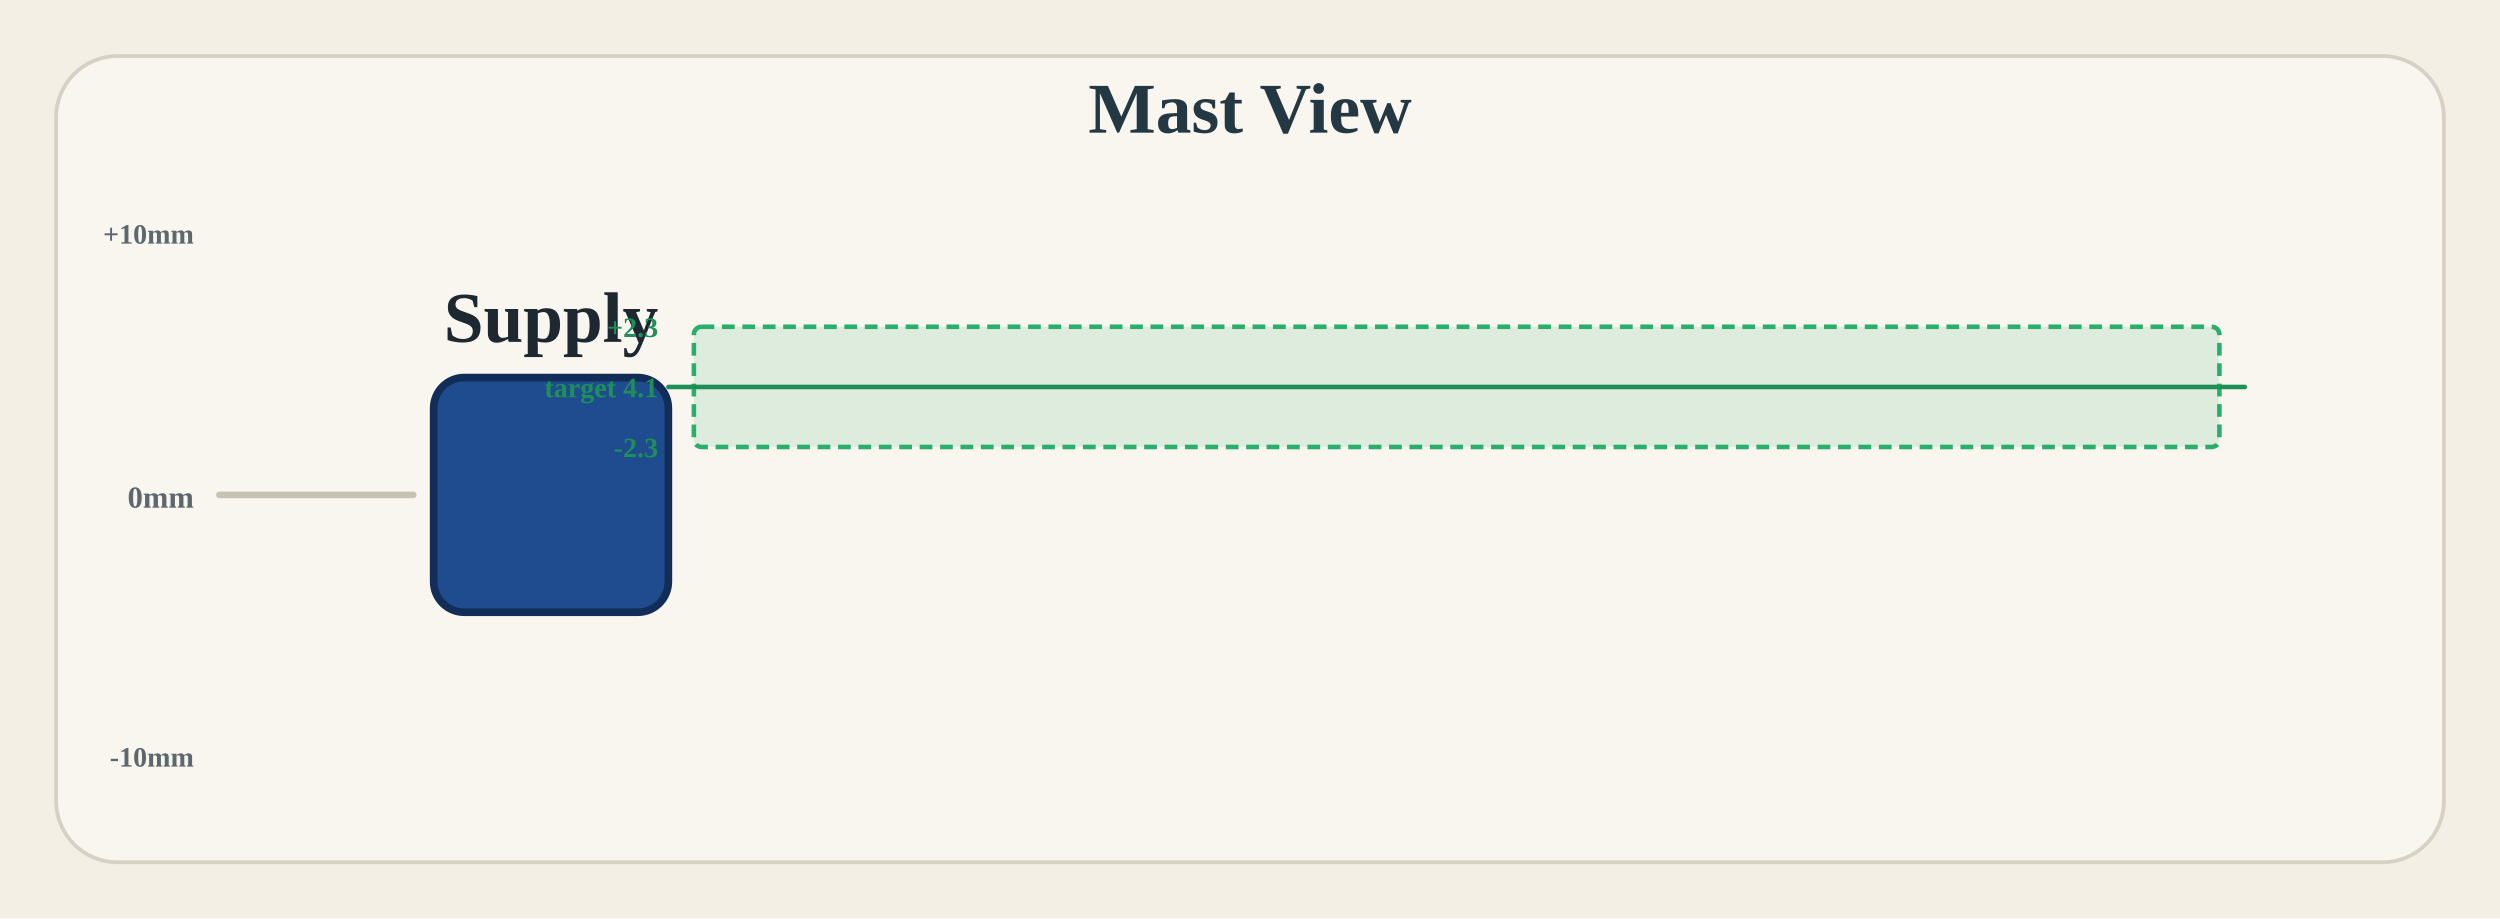
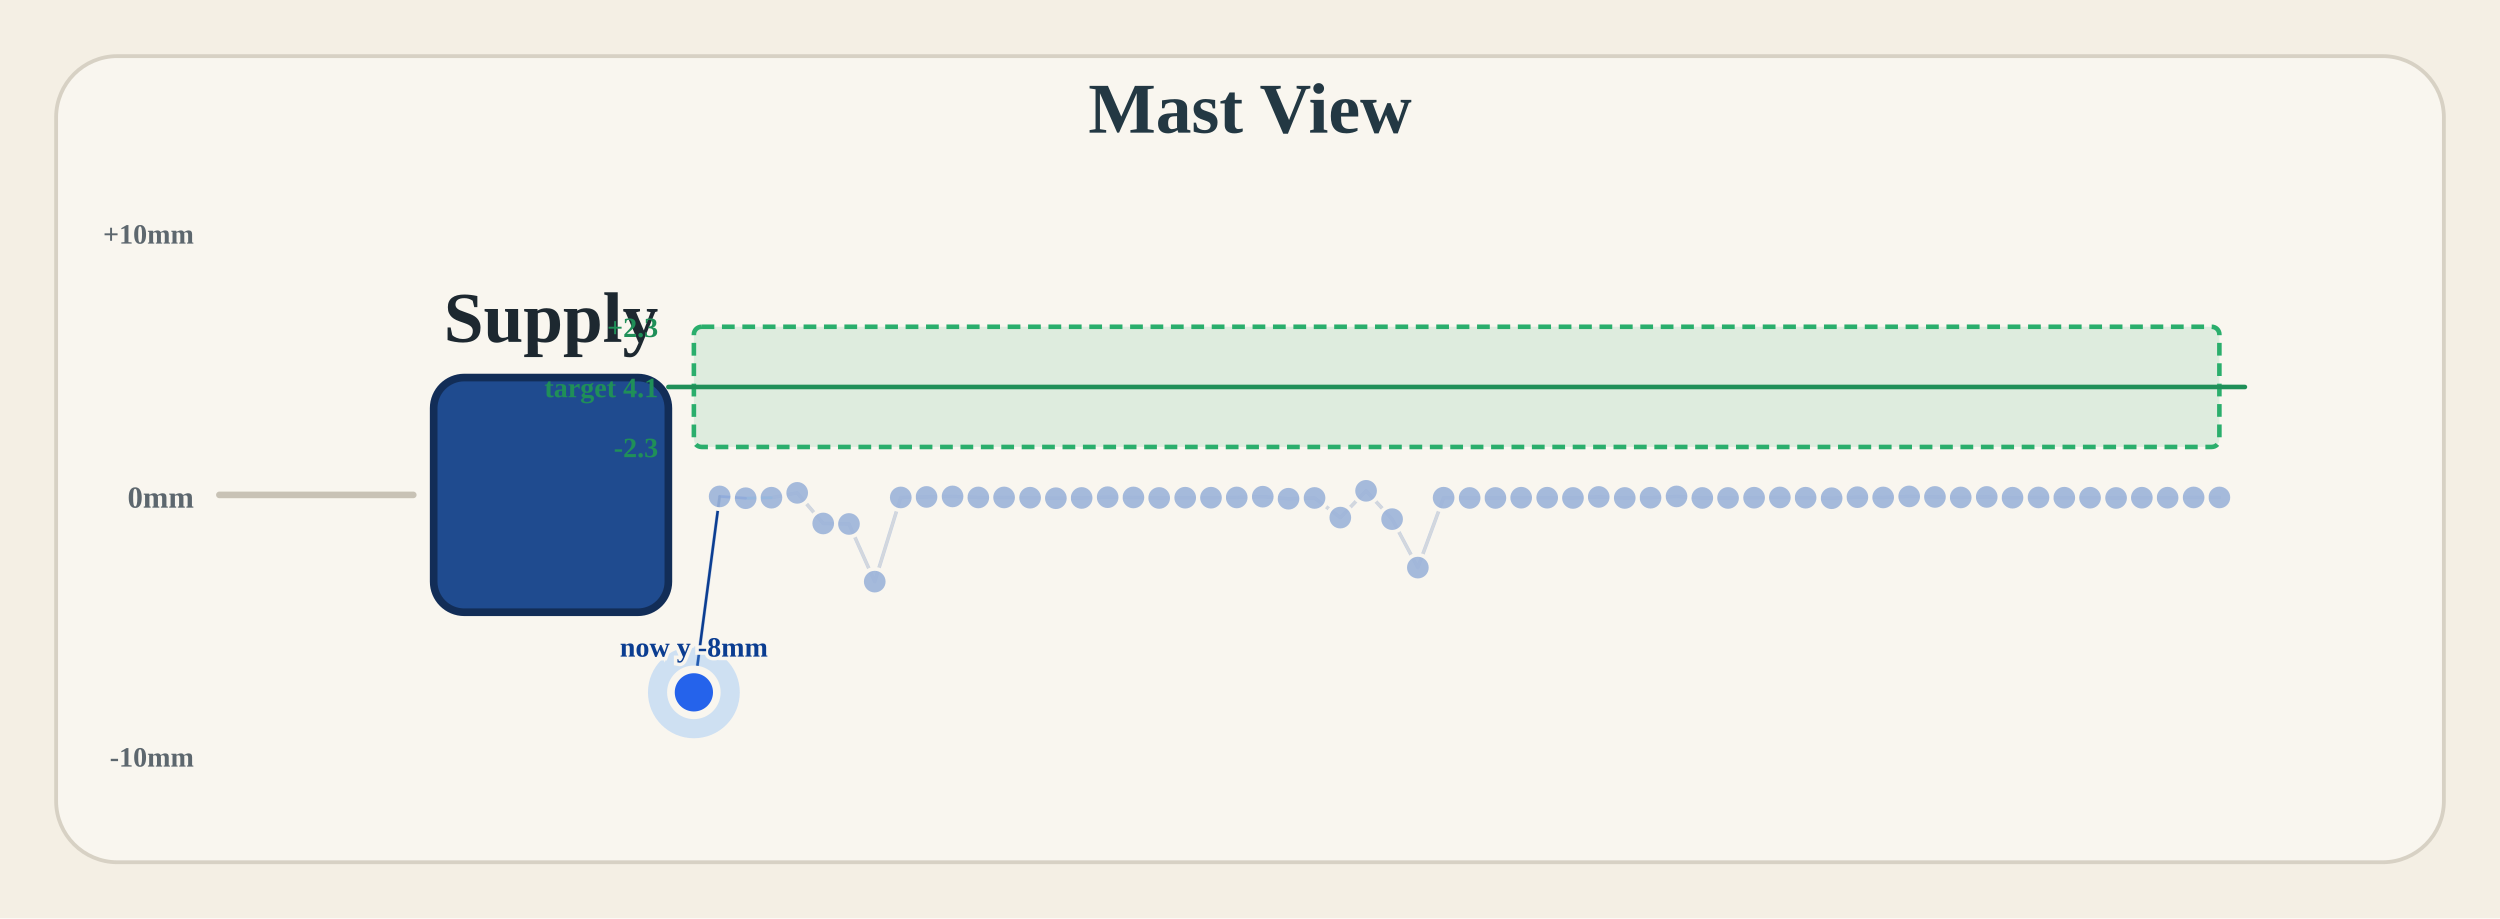
<svg xmlns="http://www.w3.org/2000/svg" width="980" height="360" viewBox="0 0 980 360">
  <rect width="100%" height="100%" fill="#f4efe4" />
  <rect x="22" y="22" width="936" height="316" rx="24" fill="#f9f6ef" stroke="#d7d1c4" stroke-width="1.5" />
  <text x="490.0" y="52.0" text-anchor="middle" font-size="28" font-weight="900" fill="#233843">Mast View</text>
  <rect x="170.0" y="148.0" width="92.0" height="92.0" fill="#1f4b8f" stroke="#122d57" stroke-width="3" rx="12.0" />
  <text x="216.0" y="134.0" text-anchor="middle" font-size="28" font-weight="600" fill="#1d2830">Supply</text>
  <line class="mast-zero-guide" x1="86.0" y1="194.0" x2="162.0" y2="194.0" stroke="#c8c2b5" stroke-width="2.6" stroke-linecap="round" />
  <text x="76.0" y="199.0" text-anchor="end" font-size="12" font-weight="700" fill="#5d676e">0mm</text>
  <text x="76.0" y="95.5" text-anchor="end" font-size="11" font-weight="600" fill="#5d676e">+10mm</text>
  <text x="76.0" y="300.5" text-anchor="end" font-size="11" font-weight="600" fill="#5d676e">-10mm</text>
  <rect x="272.0" y="128.1" width="598.0" height="47.1" fill="#2aae6c" fill-opacity="0.13" stroke="#2aae6c" stroke-width="1.8" stroke-dasharray="5 3" rx="3" />
  <line x1="262.0" y1="151.7" x2="880.0" y2="151.7" stroke="#1f8f58" stroke-width="1.8" stroke-linecap="round" />
  <text x="258.0" y="155.7" text-anchor="end" font-size="11" font-weight="800" fill="#1f8f58">target 4.1</text>
  <text x="258.0" y="132.1" text-anchor="end" font-size="11" font-weight="700" fill="#1f8f58">+2.3</text>
  <text x="258.0" y="179.2" text-anchor="end" font-size="11" font-weight="700" fill="#1f8f58">-2.3</text>
+   <g id="mast-history">
+     <line class="mast-history-lead" x1="264.0" y1="271.4" x2="272.0" y2="271.4" stroke="#0b3d91" stroke-width="1.4" stroke-linecap="round" opacity="0.95" />
+     <polyline class="mast-history-trace" points="272.0,271.4 282.1,194.6 292.3,195.3 302.4,195.1 312.5,193.2 322.7,205.2 332.8,205.4 342.9,228.0 353.1,195.0 363.2,194.8 373.4,194.6 383.5,195.0 393.6,195.0 403.8,195.1 413.9,195.3 424.0,195.2 434.2,194.9 444.3,195.0 454.4,195.2 464.6,195.1 474.7,195.1 484.8,195.0 495.0,194.7 505.1,195.5 515.3,195.2 525.4,202.9 535.5,192.4 545.7,203.5 555.8,222.5 565.9,195.1 576.1,195.2 586.2,195.2 596.3,195.1 606.5,195.1 616.6,195.2 626.7,194.8 636.9,195.2 647.0,195.1 657.2,194.6 667.3,195.2 677.4,195.2 687.6,195.1 697.7,195.0 707.8,195.1 718.0,195.3 728.1,194.9 738.2,195.0 748.4,194.6 758.5,194.8 768.6,195.0 778.8,194.8 788.9,195.1 799.1,195.0 809.2,195.1 819.3,195.1 829.5,195.2 839.6,195.1 849.7,195.1 859.9,195.0 870.0,195.0" fill="none" stroke="#9db4da" stroke-width="1.4" stroke-linecap="round" stroke-linejoin="round" opacity="0.55" />
+     <line class="mast-history-segment" data-recency="older" x1="870.0" y1="195.0" x2="859.9" y2="195.0" stroke="#d3d7dd" stroke-width="1" stroke-linecap="round" />
+     <line class="mast-history-segment" data-recency="older" x1="859.9" y1="195.0" x2="849.7" y2="195.1" stroke="#d3d7dd" stroke-width="1" stroke-linecap="round" />
+     <line class="mast-history-segment" data-recency="older" x1="849.7" y1="195.1" x2="839.6" y2="195.1" stroke="#d3d7dd" stroke-width="1" stroke-linecap="round" />
+     <line class="mast-history-segment" data-recency="older" x1="839.6" y1="195.1" x2="829.5" y2="195.2" stroke="#d3d7dd" stroke-width="1" stroke-linecap="round" />
+     <line class="mast-history-segment" data-recency="older" x1="829.5" y1="195.2" x2="819.3" y2="195.1" stroke="#d3d7dd" stroke-width="1" stroke-linecap="round" />
+     <line class="mast-history-segment" data-recency="older" x1="819.3" y1="195.1" x2="809.2" y2="195.1" stroke="#d3d7dd" stroke-width="1" stroke-linecap="round" />
+     <line class="mast-history-segment" data-recency="older" x1="809.2" y1="195.1" x2="799.1" y2="195.0" stroke="#d3d7dd" stroke-width="1" stroke-linecap="round" />
+     <line class="mast-history-segment" data-recency="older" x1="799.1" y1="195.0" x2="788.9" y2="195.1" stroke="#d3d7dd" stroke-width="1" stroke-linecap="round" />
+     <line class="mast-history-segment" data-recency="older" x1="788.9" y1="195.1" x2="778.8" y2="194.8" stroke="#d3d7dd" stroke-width="1" stroke-linecap="round" />
+     <line class="mast-history-segment" data-recency="older" x1="778.8" y1="194.8" x2="768.6" y2="195.0" stroke="#d3d7dd" stroke-width="1" stroke-linecap="round" />
+     <line class="mast-history-segment" data-recency="older" x1="768.6" y1="195.0" x2="758.5" y2="194.8" stroke="#d3d7dd" stroke-width="1" stroke-linecap="round" />
+     <line class="mast-history-segment" data-recency="older" x1="758.5" y1="194.8" x2="748.4" y2="194.6" stroke="#d3d7dd" stroke-width="1" stroke-linecap="round" />
+     <line class="mast-history-segment" data-recency="older" x1="748.4" y1="194.6" x2="738.2" y2="195.0" stroke="#d3d7dd" stroke-width="1" stroke-linecap="round" />
+     <line class="mast-history-segment" data-recency="older" x1="738.2" y1="195.0" x2="728.1" y2="194.9" stroke="#d3d7dd" stroke-width="1" stroke-linecap="round" />
+     <line class="mast-history-segment" data-recency="older" x1="728.1" y1="194.9" x2="718.0" y2="195.3" stroke="#d3d7dd" stroke-width="1" stroke-linecap="round" />
+     <line class="mast-history-segment" data-recency="older" x1="718.0" y1="195.3" x2="707.8" y2="195.1" stroke="#d3d7dd" stroke-width="1" stroke-linecap="round" />
+     <line class="mast-history-segment" data-recency="older" x1="707.8" y1="195.1" x2="697.7" y2="195.0" stroke="#d3d7dd" stroke-width="1" stroke-linecap="round" />
+     <line class="mast-history-segment" data-recency="older" x1="697.7" y1="195.0" x2="687.6" y2="195.1" stroke="#d3d7dd" stroke-width="1" stroke-linecap="round" />
+     <line class="mast-history-segment" data-recency="older" x1="687.6" y1="195.1" x2="677.4" y2="195.2" stroke="#d3d7dd" stroke-width="1" stroke-linecap="round" />
+     <line class="mast-history-segment" data-recency="older" x1="677.4" y1="195.2" x2="667.3" y2="195.2" stroke="#d3d7dd" stroke-width="1" stroke-linecap="round" />
+     <line class="mast-history-segment" data-recency="older" x1="667.3" y1="195.2" x2="657.2" y2="194.6" stroke="#d3d7dd" stroke-width="1" stroke-linecap="round" />
+     <line class="mast-history-segment" data-recency="older" x1="657.2" y1="194.6" x2="647.0" y2="195.1" stroke="#d3d7dd" stroke-width="1" stroke-linecap="round" />
+     <line class="mast-history-segment" data-recency="older" x1="647.0" y1="195.1" x2="636.9" y2="195.2" stroke="#d3d7dd" stroke-width="1" stroke-linecap="round" />
+     <line class="mast-history-segment" data-recency="older" x1="636.9" y1="195.2" x2="626.7" y2="194.8" stroke="#d3d7dd" stroke-width="1" stroke-linecap="round" />
+     <line class="mast-history-segment" data-recency="older" x1="626.7" y1="194.8" x2="616.6" y2="195.2" stroke="#d3d7dd" stroke-width="1" stroke-linecap="round" />
+     <line class="mast-history-segment" data-recency="older" x1="616.6" y1="195.2" x2="606.5" y2="195.1" stroke="#d3d7dd" stroke-width="1" stroke-linecap="round" />
+     <line class="mast-history-segment" data-recency="older" x1="606.5" y1="195.1" x2="596.3" y2="195.1" stroke="#d3d7dd" stroke-width="1" stroke-linecap="round" />
+     <line class="mast-history-segment" data-recency="older" x1="596.3" y1="195.1" x2="586.2" y2="195.2" stroke="#d3d7dd" stroke-width="1" stroke-linecap="round" />
+     <line class="mast-history-segment" data-recency="older" x1="586.2" y1="195.2" x2="576.1" y2="195.2" stroke="#d3d7dd" stroke-width="1" stroke-linecap="round" />
+     <line class="mast-history-segment" data-recency="older" x1="576.1" y1="195.2" x2="565.9" y2="195.1" stroke="#d3d7dd" stroke-width="1" stroke-linecap="round" />
+     <line class="mast-history-segment" data-recency="older" x1="565.9" y1="195.1" x2="555.8" y2="222.5" stroke="#d3d7dd" stroke-width="1" stroke-linecap="round" />
+     <line class="mast-history-segment" data-recency="older" x1="555.8" y1="222.5" x2="545.7" y2="203.5" stroke="#d3d7dd" stroke-width="1" stroke-linecap="round" />
+     <line class="mast-history-segment" data-recency="older" x1="545.7" y1="203.5" x2="535.5" y2="192.4" stroke="#d3d7dd" stroke-width="1" stroke-linecap="round" />
+     <line class="mast-history-segment" data-recency="older" x1="535.5" y1="192.4" x2="525.4" y2="202.9" stroke="#d3d7dd" stroke-width="1" stroke-linecap="round" />
+     <line class="mast-history-segment" data-recency="older" x1="525.4" y1="202.9" x2="515.3" y2="195.2" stroke="#d3d7dd" stroke-width="1" stroke-linecap="round" />
+     <line class="mast-history-segment" data-recency="older" x1="515.3" y1="195.2" x2="505.1" y2="195.5" stroke="#d3d7dd" stroke-width="1" stroke-linecap="round" />
+     <line class="mast-history-segment" data-recency="older" x1="505.1" y1="195.5" x2="495.0" y2="194.7" stroke="#d3d7dd" stroke-width="1" stroke-linecap="round" />
+     <line class="mast-history-segment" data-recency="older" x1="495.0" y1="194.7" x2="484.8" y2="195.0" stroke="#d3d7dd" stroke-width="1" stroke-linecap="round" />
+     <line class="mast-history-segment" data-recency="older" x1="484.8" y1="195.0" x2="474.7" y2="195.1" stroke="#d3d7dd" stroke-width="1" stroke-linecap="round" />
+     <line class="mast-history-segment" data-recency="older" x1="474.7" y1="195.1" x2="464.6" y2="195.1" stroke="#d3d7dd" stroke-width="1" stroke-linecap="round" />
+     <line class="mast-history-segment" data-recency="older" x1="464.6" y1="195.1" x2="454.4" y2="195.2" stroke="#d3d7dd" stroke-width="1" stroke-linecap="round" />
+     <line class="mast-history-segment" data-recency="older" x1="454.4" y1="195.2" x2="444.3" y2="195.0" stroke="#d3d7dd" stroke-width="1" stroke-linecap="round" />
+     <line class="mast-history-segment" data-recency="older" x1="444.3" y1="195.0" x2="434.2" y2="194.9" stroke="#d3d7dd" stroke-width="1" stroke-linecap="round" />
+     <line class="mast-history-segment" data-recency="older" x1="434.2" y1="194.9" x2="424.0" y2="195.2" stroke="#d3d7dd" stroke-width="1" stroke-linecap="round" />
+     <line class="mast-history-segment" data-recency="older" x1="424.0" y1="195.2" x2="413.9" y2="195.3" stroke="#d3d7dd" stroke-width="1" stroke-linecap="round" />
+     <line class="mast-history-segment" data-recency="older" x1="413.9" y1="195.3" x2="403.8" y2="195.1" stroke="#d3d7dd" stroke-width="1" stroke-linecap="round" />
+     <line class="mast-history-segment" data-recency="older" x1="403.8" y1="195.1" x2="393.6" y2="195.0" stroke="#d3d7dd" stroke-width="1" stroke-linecap="round" />
+     <line class="mast-history-segment" data-recency="older" x1="393.6" y1="195.0" x2="383.5" y2="195.0" stroke="#d3d7dd" stroke-width="1" stroke-linecap="round" />
+     <line class="mast-history-segment" data-recency="older" x1="383.5" y1="195.0" x2="373.4" y2="194.6" stroke="#d3d7dd" stroke-width="1" stroke-linecap="round" />
+     <line class="mast-history-segment" data-recency="older" x1="373.4" y1="194.6" x2="363.2" y2="194.8" stroke="#d3d7dd" stroke-width="1" stroke-linecap="round" />
+     <line class="mast-history-segment" data-recency="older" x1="363.2" y1="194.8" x2="353.1" y2="195.0" stroke="#d3d7dd" stroke-width="1" stroke-linecap="round" />
+     <line class="mast-history-segment" data-recency="older" x1="353.1" y1="195.0" x2="342.9" y2="228.0" stroke="#d3d7dd" stroke-width="1" stroke-linecap="round" />
+     <line class="mast-history-segment" data-recency="older" x1="342.9" y1="228.0" x2="332.8" y2="205.4" stroke="#d3d7dd" stroke-width="1" stroke-linecap="round" />
+     <line class="mast-history-segment" data-recency="older" x1="332.8" y1="205.4" x2="322.7" y2="205.2" stroke="#d3d7dd" stroke-width="1" stroke-linecap="round" />
+     <line class="mast-history-segment" data-recency="older" x1="322.7" y1="205.2" x2="312.5" y2="193.2" stroke="#d3d7dd" stroke-width="1" stroke-linecap="round" />
+     <line class="mast-history-segment" data-recency="older" x1="312.5" y1="193.2" x2="302.4" y2="195.1" stroke="#d3d7dd" stroke-width="1" stroke-linecap="round" />
+     <line class="mast-history-segment" data-recency="n-2" x1="302.4" y1="195.1" x2="292.3" y2="195.3" stroke="#63d7ff" stroke-width="1" stroke-linecap="round" />
+     <line class="mast-history-segment" data-recency="n-1" x1="292.3" y1="195.3" x2="282.1" y2="194.6" stroke="#2563eb" stroke-width="1" stroke-linecap="round" />
+     <line class="mast-history-segment" data-recency="current" x1="282.1" y1="194.6" x2="272.0" y2="271.4" stroke="#0b3d91" stroke-width="1" stroke-linecap="round" />
+     <circle class="mast-history-dot" data-entry="{&quot;view&quot;: &quot;mast&quot;, &quot;idx&quot;: 0, &quot;dist&quot;: 71.1, &quot;x&quot;: 2.4, &quot;y&quot;: -0.1, &quot;lift&quot;: 0.9, &quot;act&quot;: null, &quot;score&quot;: null, &quot;note&quot;: null}" cx="870.0" cy="195.0" r="5" fill="#9db4da" fill-opacity="0.9" stroke="#f9f6ef" stroke-width="1.5" style="cursor:pointer" />
+     <circle class="mast-history-dot" data-entry="{&quot;view&quot;: &quot;mast&quot;, &quot;idx&quot;: 1, &quot;dist&quot;: 75.7, &quot;x&quot;: 2.77, &quot;y&quot;: -0.09, &quot;lift&quot;: 0.8, &quot;act&quot;: null, &quot;score&quot;: null, &quot;note&quot;: null}" cx="859.9" cy="195.0" r="5" fill="#9db4da" fill-opacity="0.9" stroke="#f9f6ef" stroke-width="1.5" style="cursor:pointer" />
+     <circle class="mast-history-dot" data-entry="{&quot;view&quot;: &quot;mast&quot;, &quot;idx&quot;: 2, &quot;dist&quot;: 78.5, &quot;x&quot;: 2.62, &quot;y&quot;: -0.11, &quot;lift&quot;: 0.7, &quot;act&quot;: null, &quot;score&quot;: null, &quot;note&quot;: null}" cx="849.7" cy="195.1" r="5" fill="#9db4da" fill-opacity="0.9" stroke="#f9f6ef" stroke-width="1.5" style="cursor:pointer" />
+     <circle class="mast-history-dot" data-entry="{&quot;view&quot;: &quot;mast&quot;, &quot;idx&quot;: 3, &quot;dist&quot;: 78.5, &quot;x&quot;: 2.77, &quot;y&quot;: -0.11, &quot;lift&quot;: 0.7, &quot;act&quot;: null, &quot;score&quot;: null, &quot;note&quot;: null}" cx="839.6" cy="195.1" r="5" fill="#9db4da" fill-opacity="0.9" stroke="#f9f6ef" stroke-width="1.5" style="cursor:pointer" />
+     <circle class="mast-history-dot" data-entry="{&quot;view&quot;: &quot;mast&quot;, &quot;idx&quot;: 4, &quot;dist&quot;: 80.6, &quot;x&quot;: 2.95, &quot;y&quot;: -0.11, &quot;lift&quot;: 0.6, &quot;act&quot;: null, &quot;score&quot;: null, &quot;note&quot;: null}" cx="829.5" cy="195.2" r="5" fill="#9db4da" fill-opacity="0.9" stroke="#f9f6ef" stroke-width="1.5" style="cursor:pointer" />
+     <circle class="mast-history-dot" data-entry="{&quot;view&quot;: &quot;mast&quot;, &quot;idx&quot;: 5, &quot;dist&quot;: 78.2, &quot;x&quot;: 2.51, &quot;y&quot;: -0.11, &quot;lift&quot;: 0.6, &quot;act&quot;: null, &quot;score&quot;: null, &quot;note&quot;: null}" cx="819.3" cy="195.1" r="5" fill="#9db4da" fill-opacity="0.9" stroke="#f9f6ef" stroke-width="1.5" style="cursor:pointer" />
+     <circle class="mast-history-dot" data-entry="{&quot;view&quot;: &quot;mast&quot;, &quot;idx&quot;: 6, &quot;dist&quot;: 78.3, &quot;x&quot;: 2.72, &quot;y&quot;: -0.11, &quot;lift&quot;: 0.5, &quot;act&quot;: null, &quot;score&quot;: null, &quot;note&quot;: null}" cx="809.2" cy="195.1" r="5" fill="#9db4da" fill-opacity="0.9" stroke="#f9f6ef" stroke-width="1.5" style="cursor:pointer" />
+     <circle class="mast-history-dot" data-entry="{&quot;view&quot;: &quot;mast&quot;, &quot;idx&quot;: 7, &quot;dist&quot;: 77.6, &quot;x&quot;: 2.87, &quot;y&quot;: -0.1, &quot;lift&quot;: 0.5, &quot;act&quot;: null, &quot;score&quot;: null, &quot;note&quot;: null}" cx="799.1" cy="195.0" r="5" fill="#9db4da" fill-opacity="0.9" stroke="#f9f6ef" stroke-width="1.5" style="cursor:pointer" />
+     <circle class="mast-history-dot" data-entry="{&quot;view&quot;: &quot;mast&quot;, &quot;idx&quot;: 8, &quot;dist&quot;: 77.7, &quot;x&quot;: 2.75, &quot;y&quot;: -0.1, &quot;lift&quot;: 0.4, &quot;act&quot;: null, &quot;score&quot;: null, &quot;note&quot;: null}" cx="788.9" cy="195.1" r="5" fill="#9db4da" fill-opacity="0.9" stroke="#f9f6ef" stroke-width="1.5" style="cursor:pointer" />
+     <circle class="mast-history-dot" data-entry="{&quot;view&quot;: &quot;mast&quot;, &quot;idx&quot;: 9, &quot;dist&quot;: 68.5, &quot;x&quot;: 2.44, &quot;y&quot;: -0.08, &quot;lift&quot;: 0.4, &quot;act&quot;: null, &quot;score&quot;: null, &quot;note&quot;: null}" cx="778.8" cy="194.8" r="5" fill="#9db4da" fill-opacity="0.9" stroke="#f9f6ef" stroke-width="1.5" style="cursor:pointer" />
+     <circle class="mast-history-dot" data-entry="{&quot;view&quot;: &quot;mast&quot;, &quot;idx&quot;: 10, &quot;dist&quot;: 76.8, &quot;x&quot;: 2.69, &quot;y&quot;: -0.09, &quot;lift&quot;: 0.4, &quot;act&quot;: null, &quot;score&quot;: null, &quot;note&quot;: null}" cx="768.6" cy="195.0" r="5" fill="#9db4da" fill-opacity="0.9" stroke="#f9f6ef" stroke-width="1.5" style="cursor:pointer" />
+     <circle class="mast-history-dot" data-entry="{&quot;view&quot;: &quot;mast&quot;, &quot;idx&quot;: 11, &quot;dist&quot;: 69.2, &quot;x&quot;: 2.48, &quot;y&quot;: -0.08, &quot;lift&quot;: 0.3, &quot;act&quot;: null, &quot;score&quot;: null, &quot;note&quot;: null}" cx="758.5" cy="194.8" r="5" fill="#9db4da" fill-opacity="0.9" stroke="#f9f6ef" stroke-width="1.5" style="cursor:pointer" />
+     <circle class="mast-history-dot" data-entry="{&quot;view&quot;: &quot;mast&quot;, &quot;idx&quot;: 12, &quot;dist&quot;: 64.6, &quot;x&quot;: 2.07, &quot;y&quot;: -0.06, &quot;lift&quot;: 0.3, &quot;act&quot;: null, &quot;score&quot;: null, &quot;note&quot;: null}" cx="748.4" cy="194.6" r="5" fill="#9db4da" fill-opacity="0.9" stroke="#f9f6ef" stroke-width="1.5" style="cursor:pointer" />
+     <circle class="mast-history-dot" data-entry="{&quot;view&quot;: &quot;mast&quot;, &quot;idx&quot;: 13, &quot;dist&quot;: 76.1, &quot;x&quot;: 2.33, &quot;y&quot;: -0.09, &quot;lift&quot;: 0.3, &quot;act&quot;: null, &quot;score&quot;: null, &quot;note&quot;: null}" cx="738.2" cy="195.0" r="5" fill="#9db4da" fill-opacity="0.9" stroke="#f9f6ef" stroke-width="1.5" style="cursor:pointer" />
+     <circle class="mast-history-dot" data-entry="{&quot;view&quot;: &quot;mast&quot;, &quot;idx&quot;: 14, &quot;dist&quot;: 72.6, &quot;x&quot;: 2.41, &quot;y&quot;: -0.09, &quot;lift&quot;: 0.3, &quot;act&quot;: null, &quot;score&quot;: null, &quot;note&quot;: null}" cx="728.1" cy="194.9" r="5" fill="#9db4da" fill-opacity="0.9" stroke="#f9f6ef" stroke-width="1.5" style="cursor:pointer" />
+     <circle class="mast-history-dot" data-entry="{&quot;view&quot;: &quot;mast&quot;, &quot;idx&quot;: 15, &quot;dist&quot;: 81.7, &quot;x&quot;: 3.13, &quot;y&quot;: -0.12, &quot;lift&quot;: 0.2, &quot;act&quot;: null, &quot;score&quot;: null, &quot;note&quot;: null}" cx="718.0" cy="195.3" r="5" fill="#9db4da" fill-opacity="0.9" stroke="#f9f6ef" stroke-width="1.5" style="cursor:pointer" />
+     <circle class="mast-history-dot" data-entry="{&quot;view&quot;: &quot;mast&quot;, &quot;idx&quot;: 16, &quot;dist&quot;: 78.0, &quot;x&quot;: 2.73, &quot;y&quot;: -0.11, &quot;lift&quot;: 0.2, &quot;act&quot;: null, &quot;score&quot;: null, &quot;note&quot;: null}" cx="707.8" cy="195.1" r="5" fill="#9db4da" fill-opacity="0.9" stroke="#f9f6ef" stroke-width="1.5" style="cursor:pointer" />
+     <circle class="mast-history-dot" data-entry="{&quot;view&quot;: &quot;mast&quot;, &quot;idx&quot;: 17, &quot;dist&quot;: 77.3, &quot;x&quot;: 2.69, &quot;y&quot;: -0.1, &quot;lift&quot;: 0.2, &quot;act&quot;: null, &quot;score&quot;: null, &quot;note&quot;: null}" cx="697.7" cy="195.0" r="5" fill="#9db4da" fill-opacity="0.9" stroke="#f9f6ef" stroke-width="1.5" style="cursor:pointer" />
+     <circle class="mast-history-dot" data-entry="{&quot;view&quot;: &quot;mast&quot;, &quot;idx&quot;: 18, &quot;dist&quot;: 79.4, &quot;x&quot;: 2.91, &quot;y&quot;: -0.11, &quot;lift&quot;: 0.2, &quot;act&quot;: null, &quot;score&quot;: null, &quot;note&quot;: null}" cx="687.6" cy="195.1" r="5" fill="#9db4da" fill-opacity="0.9" stroke="#f9f6ef" stroke-width="1.5" style="cursor:pointer" />
+     <circle class="mast-history-dot" data-entry="{&quot;view&quot;: &quot;mast&quot;, &quot;idx&quot;: 19, &quot;dist&quot;: 81.4, &quot;x&quot;: 3.46, &quot;y&quot;: -0.12, &quot;lift&quot;: 0.2, &quot;act&quot;: null, &quot;score&quot;: null, &quot;note&quot;: null}" cx="677.4" cy="195.2" r="5" fill="#9db4da" fill-opacity="0.9" stroke="#f9f6ef" stroke-width="1.5" style="cursor:pointer" />
+     <circle class="mast-history-dot" data-entry="{&quot;view&quot;: &quot;mast&quot;, &quot;idx&quot;: 20, &quot;dist&quot;: 81.2, &quot;x&quot;: 3.06, &quot;y&quot;: -0.12, &quot;lift&quot;: 0.2, &quot;act&quot;: null, &quot;score&quot;: null, &quot;note&quot;: null}" cx="667.3" cy="195.2" r="5" fill="#9db4da" fill-opacity="0.9" stroke="#f9f6ef" stroke-width="1.5" style="cursor:pointer" />
+     <circle class="mast-history-dot" data-entry="{&quot;view&quot;: &quot;mast&quot;, &quot;idx&quot;: 21, &quot;dist&quot;: 64.2, &quot;x&quot;: 1.85, &quot;y&quot;: -0.06, &quot;lift&quot;: 0.2, &quot;act&quot;: null, &quot;score&quot;: null, &quot;note&quot;: null}" cx="657.2" cy="194.6" r="5" fill="#9db4da" fill-opacity="0.9" stroke="#f9f6ef" stroke-width="1.5" style="cursor:pointer" />
+     <circle class="mast-history-dot" data-entry="{&quot;view&quot;: &quot;mast&quot;, &quot;idx&quot;: 22, &quot;dist&quot;: 81.3, &quot;x&quot;: 3.26, &quot;y&quot;: -0.1, &quot;lift&quot;: 0.2, &quot;act&quot;: null, &quot;score&quot;: null, &quot;note&quot;: null}" cx="647.0" cy="195.1" r="5" fill="#9db4da" fill-opacity="0.9" stroke="#f9f6ef" stroke-width="1.5" style="cursor:pointer" />
+     <circle class="mast-history-dot" data-entry="{&quot;view&quot;: &quot;mast&quot;, &quot;idx&quot;: 23, &quot;dist&quot;: 80.7, &quot;x&quot;: 3.25, &quot;y&quot;: -0.12, &quot;lift&quot;: 0.2, &quot;act&quot;: null, &quot;score&quot;: null, &quot;note&quot;: null}" cx="636.9" cy="195.2" r="5" fill="#9db4da" fill-opacity="0.9" stroke="#f9f6ef" stroke-width="1.5" style="cursor:pointer" />
+     <circle class="mast-history-dot" data-entry="{&quot;view&quot;: &quot;mast&quot;, &quot;idx&quot;: 24, &quot;dist&quot;: 68.1, &quot;x&quot;: 2.62, &quot;y&quot;: -0.08, &quot;lift&quot;: 0.1, &quot;act&quot;: null, &quot;score&quot;: null, &quot;note&quot;: null}" cx="626.7" cy="194.8" r="5" fill="#9db4da" fill-opacity="0.9" stroke="#f9f6ef" stroke-width="1.5" style="cursor:pointer" />
+     <circle class="mast-history-dot" data-entry="{&quot;view&quot;: &quot;mast&quot;, &quot;idx&quot;: 25, &quot;dist&quot;: 82.1, &quot;x&quot;: 3.66, &quot;y&quot;: -0.11, &quot;lift&quot;: 0.1, &quot;act&quot;: null, &quot;score&quot;: null, &quot;note&quot;: null}" cx="616.6" cy="195.2" r="5" fill="#9db4da" fill-opacity="0.9" stroke="#f9f6ef" stroke-width="1.5" style="cursor:pointer" />
+     <circle class="mast-history-dot" data-entry="{&quot;view&quot;: &quot;mast&quot;, &quot;idx&quot;: 26, &quot;dist&quot;: 80.1, &quot;x&quot;: 3.03, &quot;y&quot;: -0.1, &quot;lift&quot;: 0.1, &quot;act&quot;: null, &quot;score&quot;: null, &quot;note&quot;: null}" cx="606.5" cy="195.1" r="5" fill="#9db4da" fill-opacity="0.9" stroke="#f9f6ef" stroke-width="1.5" style="cursor:pointer" />
+     <circle class="mast-history-dot" data-entry="{&quot;view&quot;: &quot;mast&quot;, &quot;idx&quot;: 27, &quot;dist&quot;: 77.5, &quot;x&quot;: 2.78, &quot;y&quot;: -0.1, &quot;lift&quot;: 0.1, &quot;act&quot;: null, &quot;score&quot;: null, &quot;note&quot;: null}" cx="596.3" cy="195.1" r="5" fill="#9db4da" fill-opacity="0.9" stroke="#f9f6ef" stroke-width="1.5" style="cursor:pointer" />
+     <circle class="mast-history-dot" data-entry="{&quot;view&quot;: &quot;mast&quot;, &quot;idx&quot;: 28, &quot;dist&quot;: 80.6, &quot;x&quot;: 3.11, &quot;y&quot;: -0.11, &quot;lift&quot;: 0.1, &quot;act&quot;: null, &quot;score&quot;: null, &quot;note&quot;: null}" cx="586.2" cy="195.2" r="5" fill="#9db4da" fill-opacity="0.9" stroke="#f9f6ef" stroke-width="1.5" style="cursor:pointer" />
+     <circle class="mast-history-dot" data-entry="{&quot;view&quot;: &quot;mast&quot;, &quot;idx&quot;: 29, &quot;dist&quot;: 81.4, &quot;x&quot;: 3.04, &quot;y&quot;: -0.12, &quot;lift&quot;: 0.1, &quot;act&quot;: null, &quot;score&quot;: null, &quot;note&quot;: null}" cx="576.1" cy="195.2" r="5" fill="#9db4da" fill-opacity="0.9" stroke="#f9f6ef" stroke-width="1.5" style="cursor:pointer" />
+     <circle class="mast-history-dot" data-entry="{&quot;view&quot;: &quot;mast&quot;, &quot;idx&quot;: 30, &quot;dist&quot;: 79.4, &quot;x&quot;: 2.91, &quot;y&quot;: -0.11, &quot;lift&quot;: 0.1, &quot;act&quot;: null, &quot;score&quot;: null, &quot;note&quot;: null}" cx="565.9" cy="195.1" r="5" fill="#9db4da" fill-opacity="0.9" stroke="#f9f6ef" stroke-width="1.5" style="cursor:pointer" />
+     <circle class="mast-history-dot" data-entry="{&quot;view&quot;: &quot;mast&quot;, &quot;idx&quot;: 31, &quot;dist&quot;: 817.8, &quot;x&quot;: -123.39, &quot;y&quot;: -2.78, &quot;lift&quot;: 0.4, &quot;act&quot;: null, &quot;score&quot;: null, &quot;note&quot;: null}" cx="555.8" cy="222.5" r="5" fill="#9db4da" fill-opacity="0.9" stroke="#f9f6ef" stroke-width="1.5" style="cursor:pointer" />
+     <circle class="mast-history-dot" data-entry="{&quot;view&quot;: &quot;mast&quot;, &quot;idx&quot;: 32, &quot;dist&quot;: 220.1, &quot;x&quot;: -11.53, &quot;y&quot;: -0.93, &quot;lift&quot;: 0.4, &quot;act&quot;: null, &quot;score&quot;: null, &quot;note&quot;: null}" cx="545.7" cy="203.5" r="5" fill="#9db4da" fill-opacity="0.9" stroke="#f9f6ef" stroke-width="1.5" style="cursor:pointer" />
+     <circle class="mast-history-dot" data-entry="{&quot;view&quot;: &quot;mast&quot;, &quot;idx&quot;: 33, &quot;dist&quot;: 17.8, &quot;x&quot;: 10.82, &quot;y&quot;: 0.15, &quot;lift&quot;: 0.4, &quot;act&quot;: null, &quot;score&quot;: null, &quot;note&quot;: null}" cx="535.5" cy="192.4" r="5" fill="#9db4da" fill-opacity="0.9" stroke="#f9f6ef" stroke-width="1.5" style="cursor:pointer" />
+     <circle class="mast-history-dot" data-entry="{&quot;view&quot;: &quot;mast&quot;, &quot;idx&quot;: 34, &quot;dist&quot;: 133.5, &quot;x&quot;: -4.37, &quot;y&quot;: -0.87, &quot;lift&quot;: 0.5, &quot;act&quot;: null, &quot;score&quot;: null, &quot;note&quot;: null}" cx="525.4" cy="202.9" r="5" fill="#9db4da" fill-opacity="0.9" stroke="#f9f6ef" stroke-width="1.5" style="cursor:pointer" />
+     <circle class="mast-history-dot" data-entry="{&quot;view&quot;: &quot;mast&quot;, &quot;idx&quot;: 35, &quot;dist&quot;: 81.9, &quot;x&quot;: 2.13, &quot;y&quot;: -0.11, &quot;lift&quot;: 0.4, &quot;act&quot;: null, &quot;score&quot;: null, &quot;note&quot;: null}" cx="515.3" cy="195.2" r="5" fill="#9db4da" fill-opacity="0.9" stroke="#f9f6ef" stroke-width="1.5" style="cursor:pointer" />
+     <circle class="mast-history-dot" data-entry="{&quot;view&quot;: &quot;mast&quot;, &quot;idx&quot;: 36, &quot;dist&quot;: 84.4, &quot;x&quot;: 3.52, &quot;y&quot;: -0.14, &quot;lift&quot;: 0.4, &quot;act&quot;: null, &quot;score&quot;: null, &quot;note&quot;: null}" cx="505.1" cy="195.5" r="5" fill="#9db4da" fill-opacity="0.9" stroke="#f9f6ef" stroke-width="1.5" style="cursor:pointer" />
+     <circle class="mast-history-dot" data-entry="{&quot;view&quot;: &quot;mast&quot;, &quot;idx&quot;: 37, &quot;dist&quot;: 64.5, &quot;x&quot;: 2.27, &quot;y&quot;: -0.06, &quot;lift&quot;: 0.4, &quot;act&quot;: null, &quot;score&quot;: null, &quot;note&quot;: null}" cx="495.0" cy="194.7" r="5" fill="#9db4da" fill-opacity="0.9" stroke="#f9f6ef" stroke-width="1.5" style="cursor:pointer" />
+     <circle class="mast-history-dot" data-entry="{&quot;view&quot;: &quot;mast&quot;, &quot;idx&quot;: 38, &quot;dist&quot;: 78.2, &quot;x&quot;: 2.43, &quot;y&quot;: -0.1, &quot;lift&quot;: 0.3, &quot;act&quot;: null, &quot;score&quot;: null, &quot;note&quot;: null}" cx="484.8" cy="195.0" r="5" fill="#9db4da" fill-opacity="0.9" stroke="#f9f6ef" stroke-width="1.5" style="cursor:pointer" />
+     <circle class="mast-history-dot" data-entry="{&quot;view&quot;: &quot;mast&quot;, &quot;idx&quot;: 39, &quot;dist&quot;: 78.5, &quot;x&quot;: 3.33, &quot;y&quot;: -0.11, &quot;lift&quot;: 0.3, &quot;act&quot;: null, &quot;score&quot;: null, &quot;note&quot;: null}" cx="474.7" cy="195.1" r="5" fill="#9db4da" fill-opacity="0.9" stroke="#f9f6ef" stroke-width="1.5" style="cursor:pointer" />
+     <circle class="mast-history-dot" data-entry="{&quot;view&quot;: &quot;mast&quot;, &quot;idx&quot;: 40, &quot;dist&quot;: 78.1, &quot;x&quot;: 2.57, &quot;y&quot;: -0.11, &quot;lift&quot;: 0.3, &quot;act&quot;: null, &quot;score&quot;: null, &quot;note&quot;: null}" cx="464.6" cy="195.1" r="5" fill="#9db4da" fill-opacity="0.9" stroke="#f9f6ef" stroke-width="1.5" style="cursor:pointer" />
+     <circle class="mast-history-dot" data-entry="{&quot;view&quot;: &quot;mast&quot;, &quot;idx&quot;: 41, &quot;dist&quot;: 80.8, &quot;x&quot;: 3.02, &quot;y&quot;: -0.12, &quot;lift&quot;: 0.3, &quot;act&quot;: null, &quot;score&quot;: null, &quot;note&quot;: null}" cx="454.4" cy="195.2" r="5" fill="#9db4da" fill-opacity="0.9" stroke="#f9f6ef" stroke-width="1.5" style="cursor:pointer" />
+     <circle class="mast-history-dot" data-entry="{&quot;view&quot;: &quot;mast&quot;, &quot;idx&quot;: 42, &quot;dist&quot;: 78.3, &quot;x&quot;: 2.8, &quot;y&quot;: -0.1, &quot;lift&quot;: 0.3, &quot;act&quot;: null, &quot;score&quot;: null, &quot;note&quot;: null}" cx="444.3" cy="195.0" r="5" fill="#9db4da" fill-opacity="0.9" stroke="#f9f6ef" stroke-width="1.5" style="cursor:pointer" />
+     <circle class="mast-history-dot" data-entry="{&quot;view&quot;: &quot;mast&quot;, &quot;idx&quot;: 43, &quot;dist&quot;: 74.8, &quot;x&quot;: 2.61, &quot;y&quot;: -0.09, &quot;lift&quot;: 0.2, &quot;act&quot;: null, &quot;score&quot;: null, &quot;note&quot;: null}" cx="434.2" cy="194.9" r="5" fill="#9db4da" fill-opacity="0.9" stroke="#f9f6ef" stroke-width="1.5" style="cursor:pointer" />
+     <circle class="mast-history-dot" data-entry="{&quot;view&quot;: &quot;mast&quot;, &quot;idx&quot;: 44, &quot;dist&quot;: 81.7, &quot;x&quot;: 3.05, &quot;y&quot;: -0.12, &quot;lift&quot;: 0.2, &quot;act&quot;: null, &quot;score&quot;: null, &quot;note&quot;: null}" cx="424.0" cy="195.2" r="5" fill="#9db4da" fill-opacity="0.9" stroke="#f9f6ef" stroke-width="1.5" style="cursor:pointer" />
+     <circle class="mast-history-dot" data-entry="{&quot;view&quot;: &quot;mast&quot;, &quot;idx&quot;: 45, &quot;dist&quot;: 81.8, &quot;x&quot;: 3.19, &quot;y&quot;: -0.12, &quot;lift&quot;: 0.2, &quot;act&quot;: null, &quot;score&quot;: null, &quot;note&quot;: null}" cx="413.9" cy="195.3" r="5" fill="#9db4da" fill-opacity="0.9" stroke="#f9f6ef" stroke-width="1.5" style="cursor:pointer" />
+     <circle class="mast-history-dot" data-entry="{&quot;view&quot;: &quot;mast&quot;, &quot;idx&quot;: 46, &quot;dist&quot;: 79.9, &quot;x&quot;: 2.92, &quot;y&quot;: -0.11, &quot;lift&quot;: 0.2, &quot;act&quot;: null, &quot;score&quot;: null, &quot;note&quot;: null}" cx="403.8" cy="195.1" r="5" fill="#9db4da" fill-opacity="0.9" stroke="#f9f6ef" stroke-width="1.5" style="cursor:pointer" />
+     <circle class="mast-history-dot" data-entry="{&quot;view&quot;: &quot;mast&quot;, &quot;idx&quot;: 47, &quot;dist&quot;: 77.3, &quot;x&quot;: 2.55, &quot;y&quot;: -0.1, &quot;lift&quot;: 0.2, &quot;act&quot;: null, &quot;score&quot;: null, &quot;note&quot;: null}" cx="393.6" cy="195.0" r="5" fill="#9db4da" fill-opacity="0.9" stroke="#f9f6ef" stroke-width="1.5" style="cursor:pointer" />
+     <circle class="mast-history-dot" data-entry="{&quot;view&quot;: &quot;mast&quot;, &quot;idx&quot;: 48, &quot;dist&quot;: 77.6, &quot;x&quot;: 2.57, &quot;y&quot;: -0.1, &quot;lift&quot;: 0.2, &quot;act&quot;: null, &quot;score&quot;: null, &quot;note&quot;: null}" cx="383.5" cy="195.0" r="5" fill="#9db4da" fill-opacity="0.9" stroke="#f9f6ef" stroke-width="1.5" style="cursor:pointer" />
+     <circle class="mast-history-dot" data-entry="{&quot;view&quot;: &quot;mast&quot;, &quot;idx&quot;: 49, &quot;dist&quot;: 63.9, &quot;x&quot;: 1.96, &quot;y&quot;: -0.06, &quot;lift&quot;: 0.2, &quot;act&quot;: null, &quot;score&quot;: null, &quot;note&quot;: null}" cx="373.4" cy="194.6" r="5" fill="#9db4da" fill-opacity="0.9" stroke="#f9f6ef" stroke-width="1.5" style="cursor:pointer" />
+     <circle class="mast-history-dot" data-entry="{&quot;view&quot;: &quot;mast&quot;, &quot;idx&quot;: 50, &quot;dist&quot;: 71.6, &quot;x&quot;: 2.4, &quot;y&quot;: -0.08, &quot;lift&quot;: 0.2, &quot;act&quot;: null, &quot;score&quot;: null, &quot;note&quot;: null}" cx="363.2" cy="194.8" r="5" fill="#9db4da" fill-opacity="0.9" stroke="#f9f6ef" stroke-width="1.5" style="cursor:pointer" />
+     <circle class="mast-history-dot" data-entry="{&quot;view&quot;: &quot;mast&quot;, &quot;idx&quot;: 51, &quot;dist&quot;: 76.9, &quot;x&quot;: 2.96, &quot;y&quot;: -0.1, &quot;lift&quot;: 0.1, &quot;act&quot;: null, &quot;score&quot;: null, &quot;note&quot;: null}" cx="353.1" cy="195.0" r="5" fill="#9db4da" fill-opacity="0.9" stroke="#f9f6ef" stroke-width="1.5" style="cursor:pointer" />
+     <circle class="mast-history-dot" data-entry="{&quot;view&quot;: &quot;mast&quot;, &quot;idx&quot;: 52, &quot;dist&quot;: 971.3, &quot;x&quot;: -146.36, &quot;y&quot;: -3.32, &quot;lift&quot;: 0.5, &quot;act&quot;: null, &quot;score&quot;: null, &quot;note&quot;: null}" cx="342.9" cy="228.0" r="5" fill="#9db4da" fill-opacity="0.9" stroke="#f9f6ef" stroke-width="1.5" style="cursor:pointer" />
+     <circle class="mast-history-dot" data-entry="{&quot;view&quot;: &quot;mast&quot;, &quot;idx&quot;: 53, &quot;dist&quot;: 256.1, &quot;x&quot;: -14.73, &quot;y&quot;: -1.11, &quot;lift&quot;: 0.5, &quot;act&quot;: null, &quot;score&quot;: null, &quot;note&quot;: null}" cx="332.8" cy="205.4" r="5" fill="#9db4da" fill-opacity="0.9" stroke="#f9f6ef" stroke-width="1.5" style="cursor:pointer" />
+     <circle class="mast-history-dot" data-entry="{&quot;view&quot;: &quot;mast&quot;, &quot;idx&quot;: 54, &quot;dist&quot;: 166.5, &quot;x&quot;: -5.88, &quot;y&quot;: -1.09, &quot;lift&quot;: 0.6, &quot;act&quot;: null, &quot;score&quot;: null, &quot;note&quot;: null}" cx="322.7" cy="205.2" r="5" fill="#9db4da" fill-opacity="0.9" stroke="#f9f6ef" stroke-width="1.5" style="cursor:pointer" />
+     <circle class="mast-history-dot" data-entry="{&quot;view&quot;: &quot;mast&quot;, &quot;idx&quot;: 55, &quot;dist&quot;: 57.1, &quot;x&quot;: 3.33, &quot;y&quot;: 0.07, &quot;lift&quot;: 0.6, &quot;act&quot;: null, &quot;score&quot;: null, &quot;note&quot;: null}" cx="312.5" cy="193.2" r="5" fill="#9db4da" fill-opacity="0.9" stroke="#f9f6ef" stroke-width="1.5" style="cursor:pointer" />
+     <circle class="mast-history-dot" data-entry="{&quot;view&quot;: &quot;mast&quot;, &quot;idx&quot;: 56, &quot;dist&quot;: 80.6, &quot;x&quot;: 1.99, &quot;y&quot;: -0.11, &quot;lift&quot;: 0.5, &quot;act&quot;: null, &quot;score&quot;: null, &quot;note&quot;: null}" cx="302.4" cy="195.1" r="5" fill="#9db4da" fill-opacity="0.9" stroke="#f9f6ef" stroke-width="1.5" style="cursor:pointer" />
+     <circle class="mast-history-dot" data-entry="{&quot;view&quot;: &quot;mast&quot;, &quot;idx&quot;: 57, &quot;dist&quot;: 83.1, &quot;x&quot;: 2.99, &quot;y&quot;: -0.13, &quot;lift&quot;: 0.5, &quot;act&quot;: null, &quot;score&quot;: null, &quot;note&quot;: null}" cx="292.3" cy="195.3" r="5" fill="#9db4da" fill-opacity="0.9" stroke="#f9f6ef" stroke-width="1.5" style="cursor:pointer" />
+     <circle class="mast-history-dot" data-entry="{&quot;view&quot;: &quot;mast&quot;, &quot;idx&quot;: 58, &quot;dist&quot;: 74.9, &quot;x&quot;: 2.66, &quot;y&quot;: -0.06, &quot;lift&quot;: 0.4, &quot;act&quot;: null, &quot;score&quot;: null, &quot;note&quot;: null}" cx="282.1" cy="194.6" r="5" fill="#9db4da" fill-opacity="0.9" stroke="#f9f6ef" stroke-width="1.5" style="cursor:pointer" />
+     <circle class="mast-history-dot" data-entry="{&quot;view&quot;: &quot;mast&quot;, &quot;idx&quot;: 59, &quot;dist&quot;: 2018.7, &quot;x&quot;: -76.08, &quot;y&quot;: -7.55, &quot;lift&quot;: 1.2, &quot;act&quot;: null, &quot;score&quot;: null, &quot;note&quot;: null}" cx="272.0" cy="271.4" r="5" fill="#0b3d91" fill-opacity="0.9" stroke="#f9f6ef" stroke-width="1.5" style="cursor:pointer" />
+   </g>
+   <g class="current-position" data-view="mast">
+     <line class="current-position-lead" data-view="mast" x1="264.0" y1="271.4" x2="272.0" y2="271.4" stroke="#2563eb" stroke-width="2.2" stroke-linecap="round" opacity="0.9" />
+     <circle class="current-position-halo" data-view="mast" cx="272.0" cy="271.4" r="18.0" fill="#60a5fa" fill-opacity="0.28" />
+     <circle class="current-position-dot" data-view="mast" data-entry="{&quot;view&quot;: &quot;mast&quot;, &quot;idx&quot;: &quot;current&quot;, &quot;dist&quot;: 2018.7, &quot;x&quot;: -76.08, &quot;y&quot;: -7.55, &quot;lift&quot;: 1.2}" cx="272.0" cy="271.4" r="9.0" fill="#2563eb" stroke="#f9f6ef" stroke-width="3.0" />
+     <text class="current-position-label" data-view="mast" x="272.0" y="257.4" text-anchor="middle" font-size="11" font-weight="900" fill="#0b3d91" stroke="#f9f6ef" stroke-width="2.8" paint-order="stroke">now y -8mm</text>
+   </g>
</svg>
